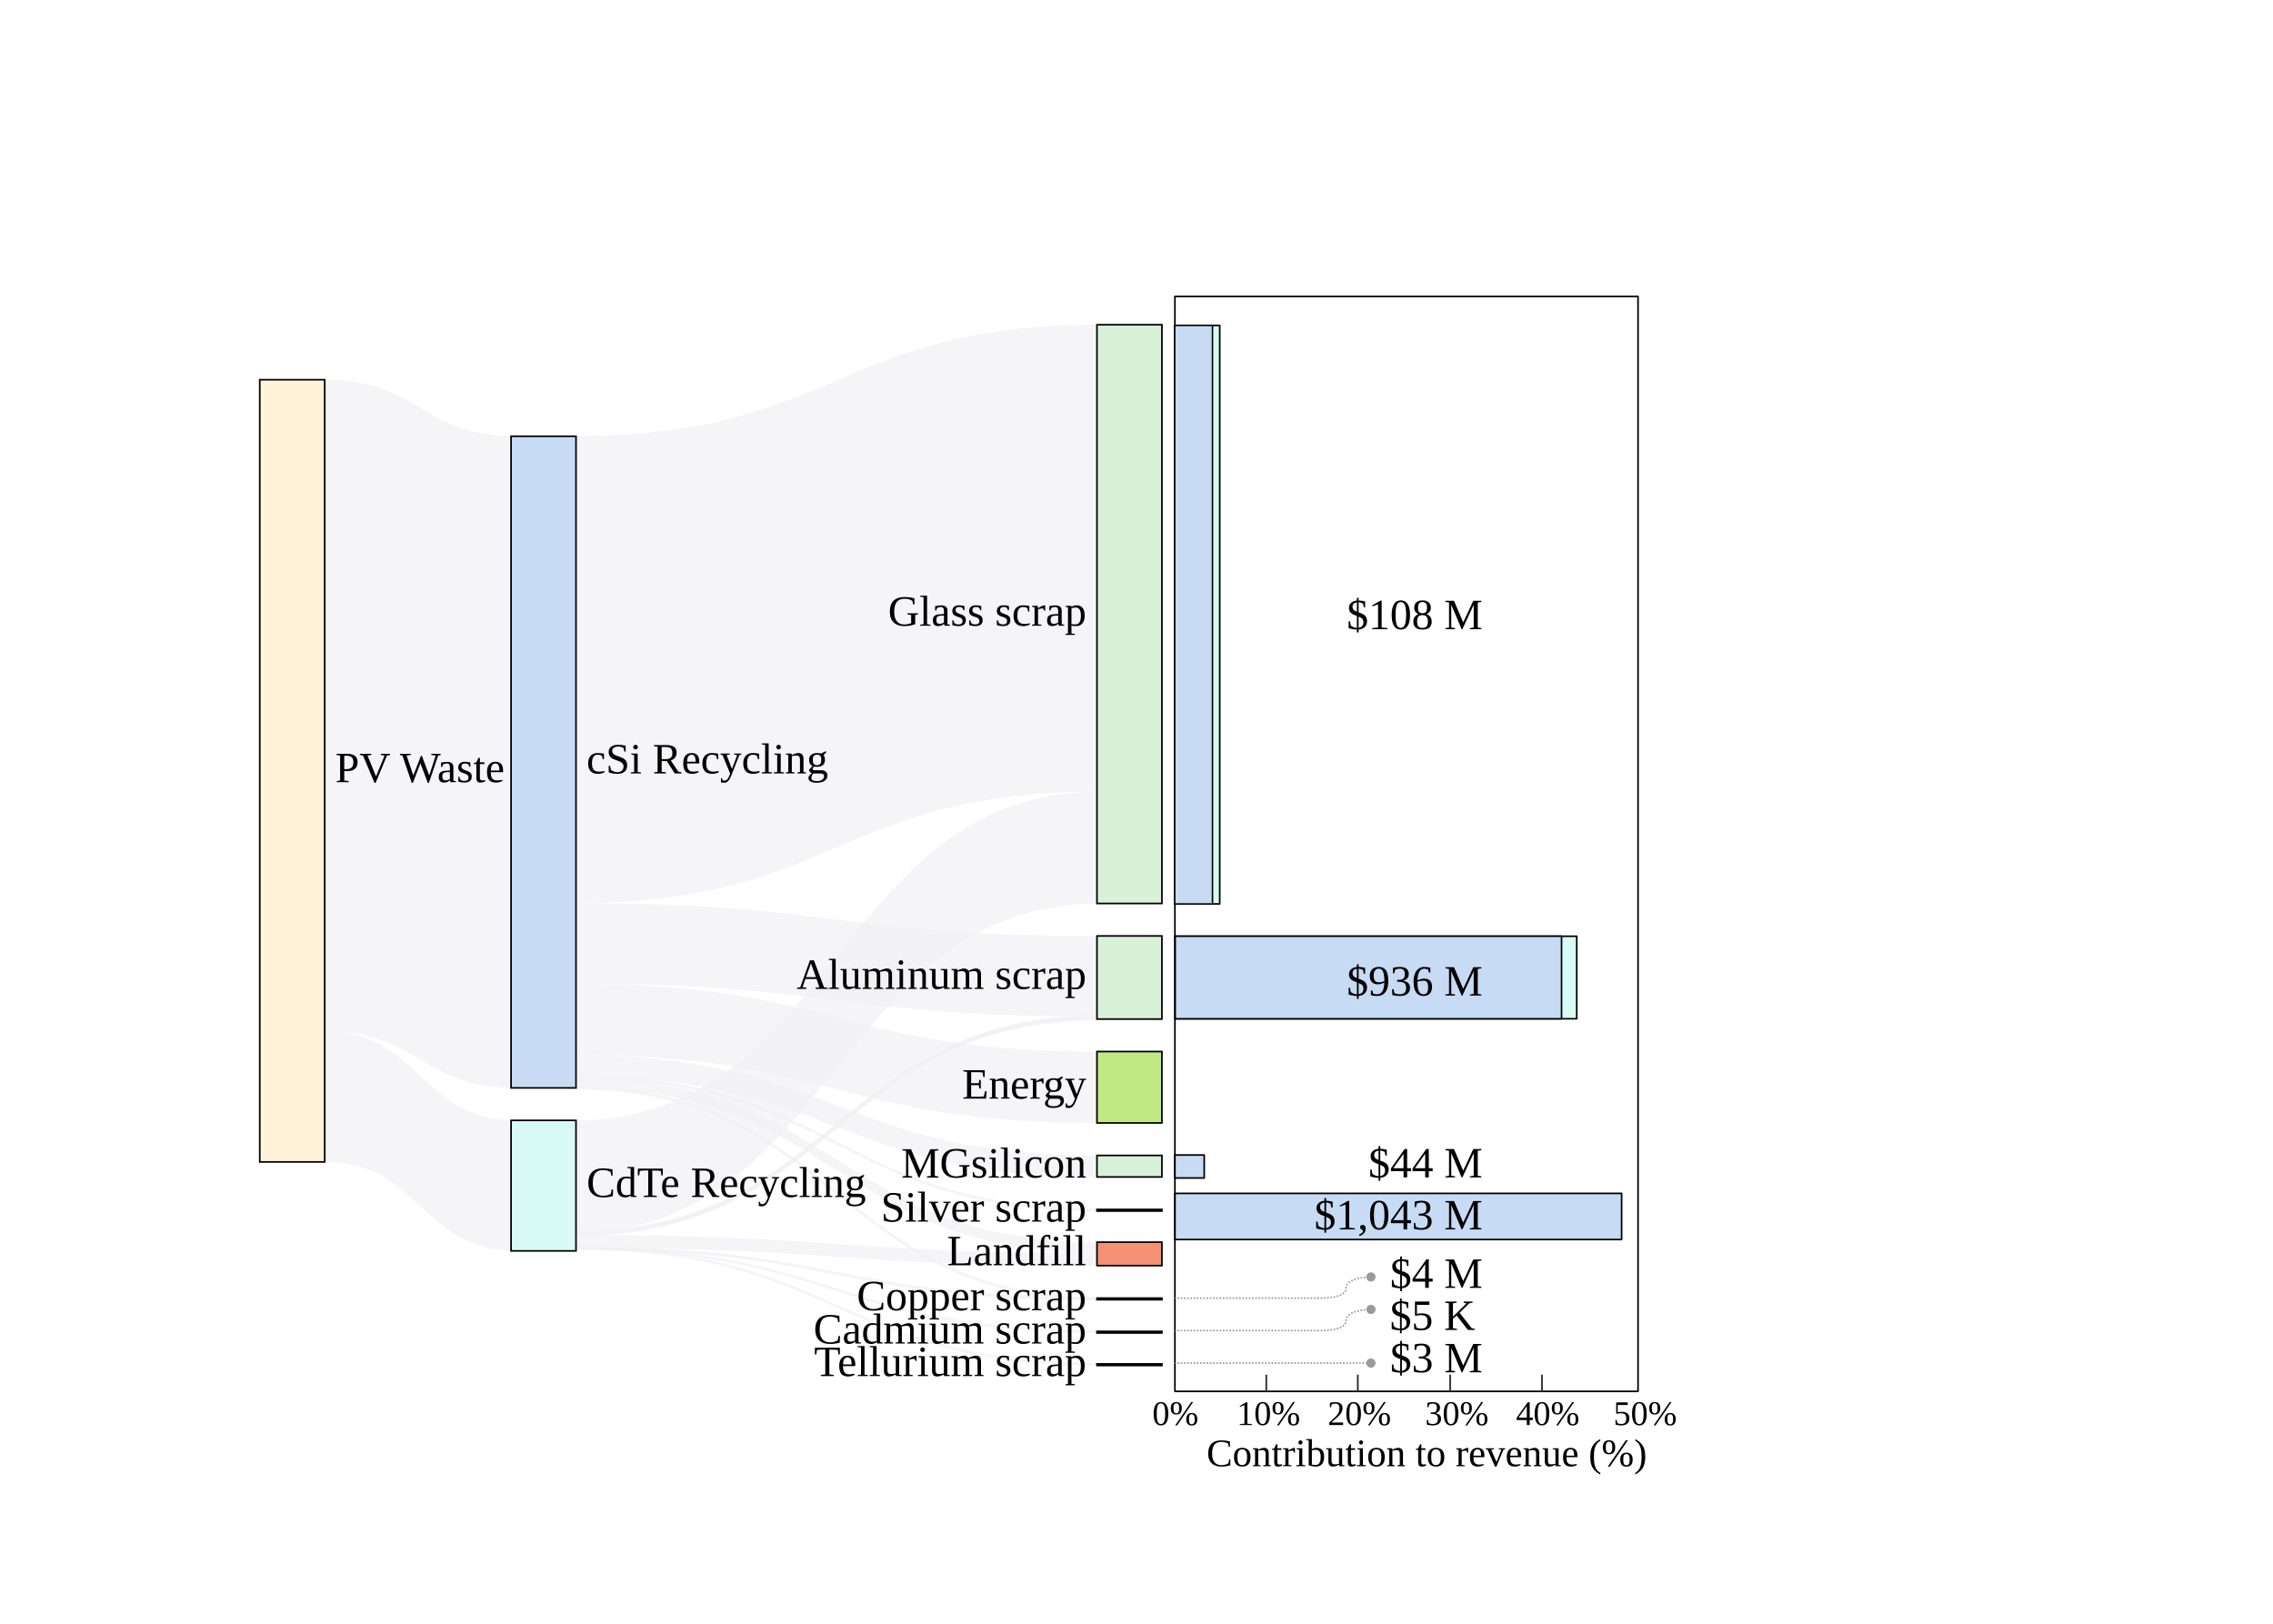
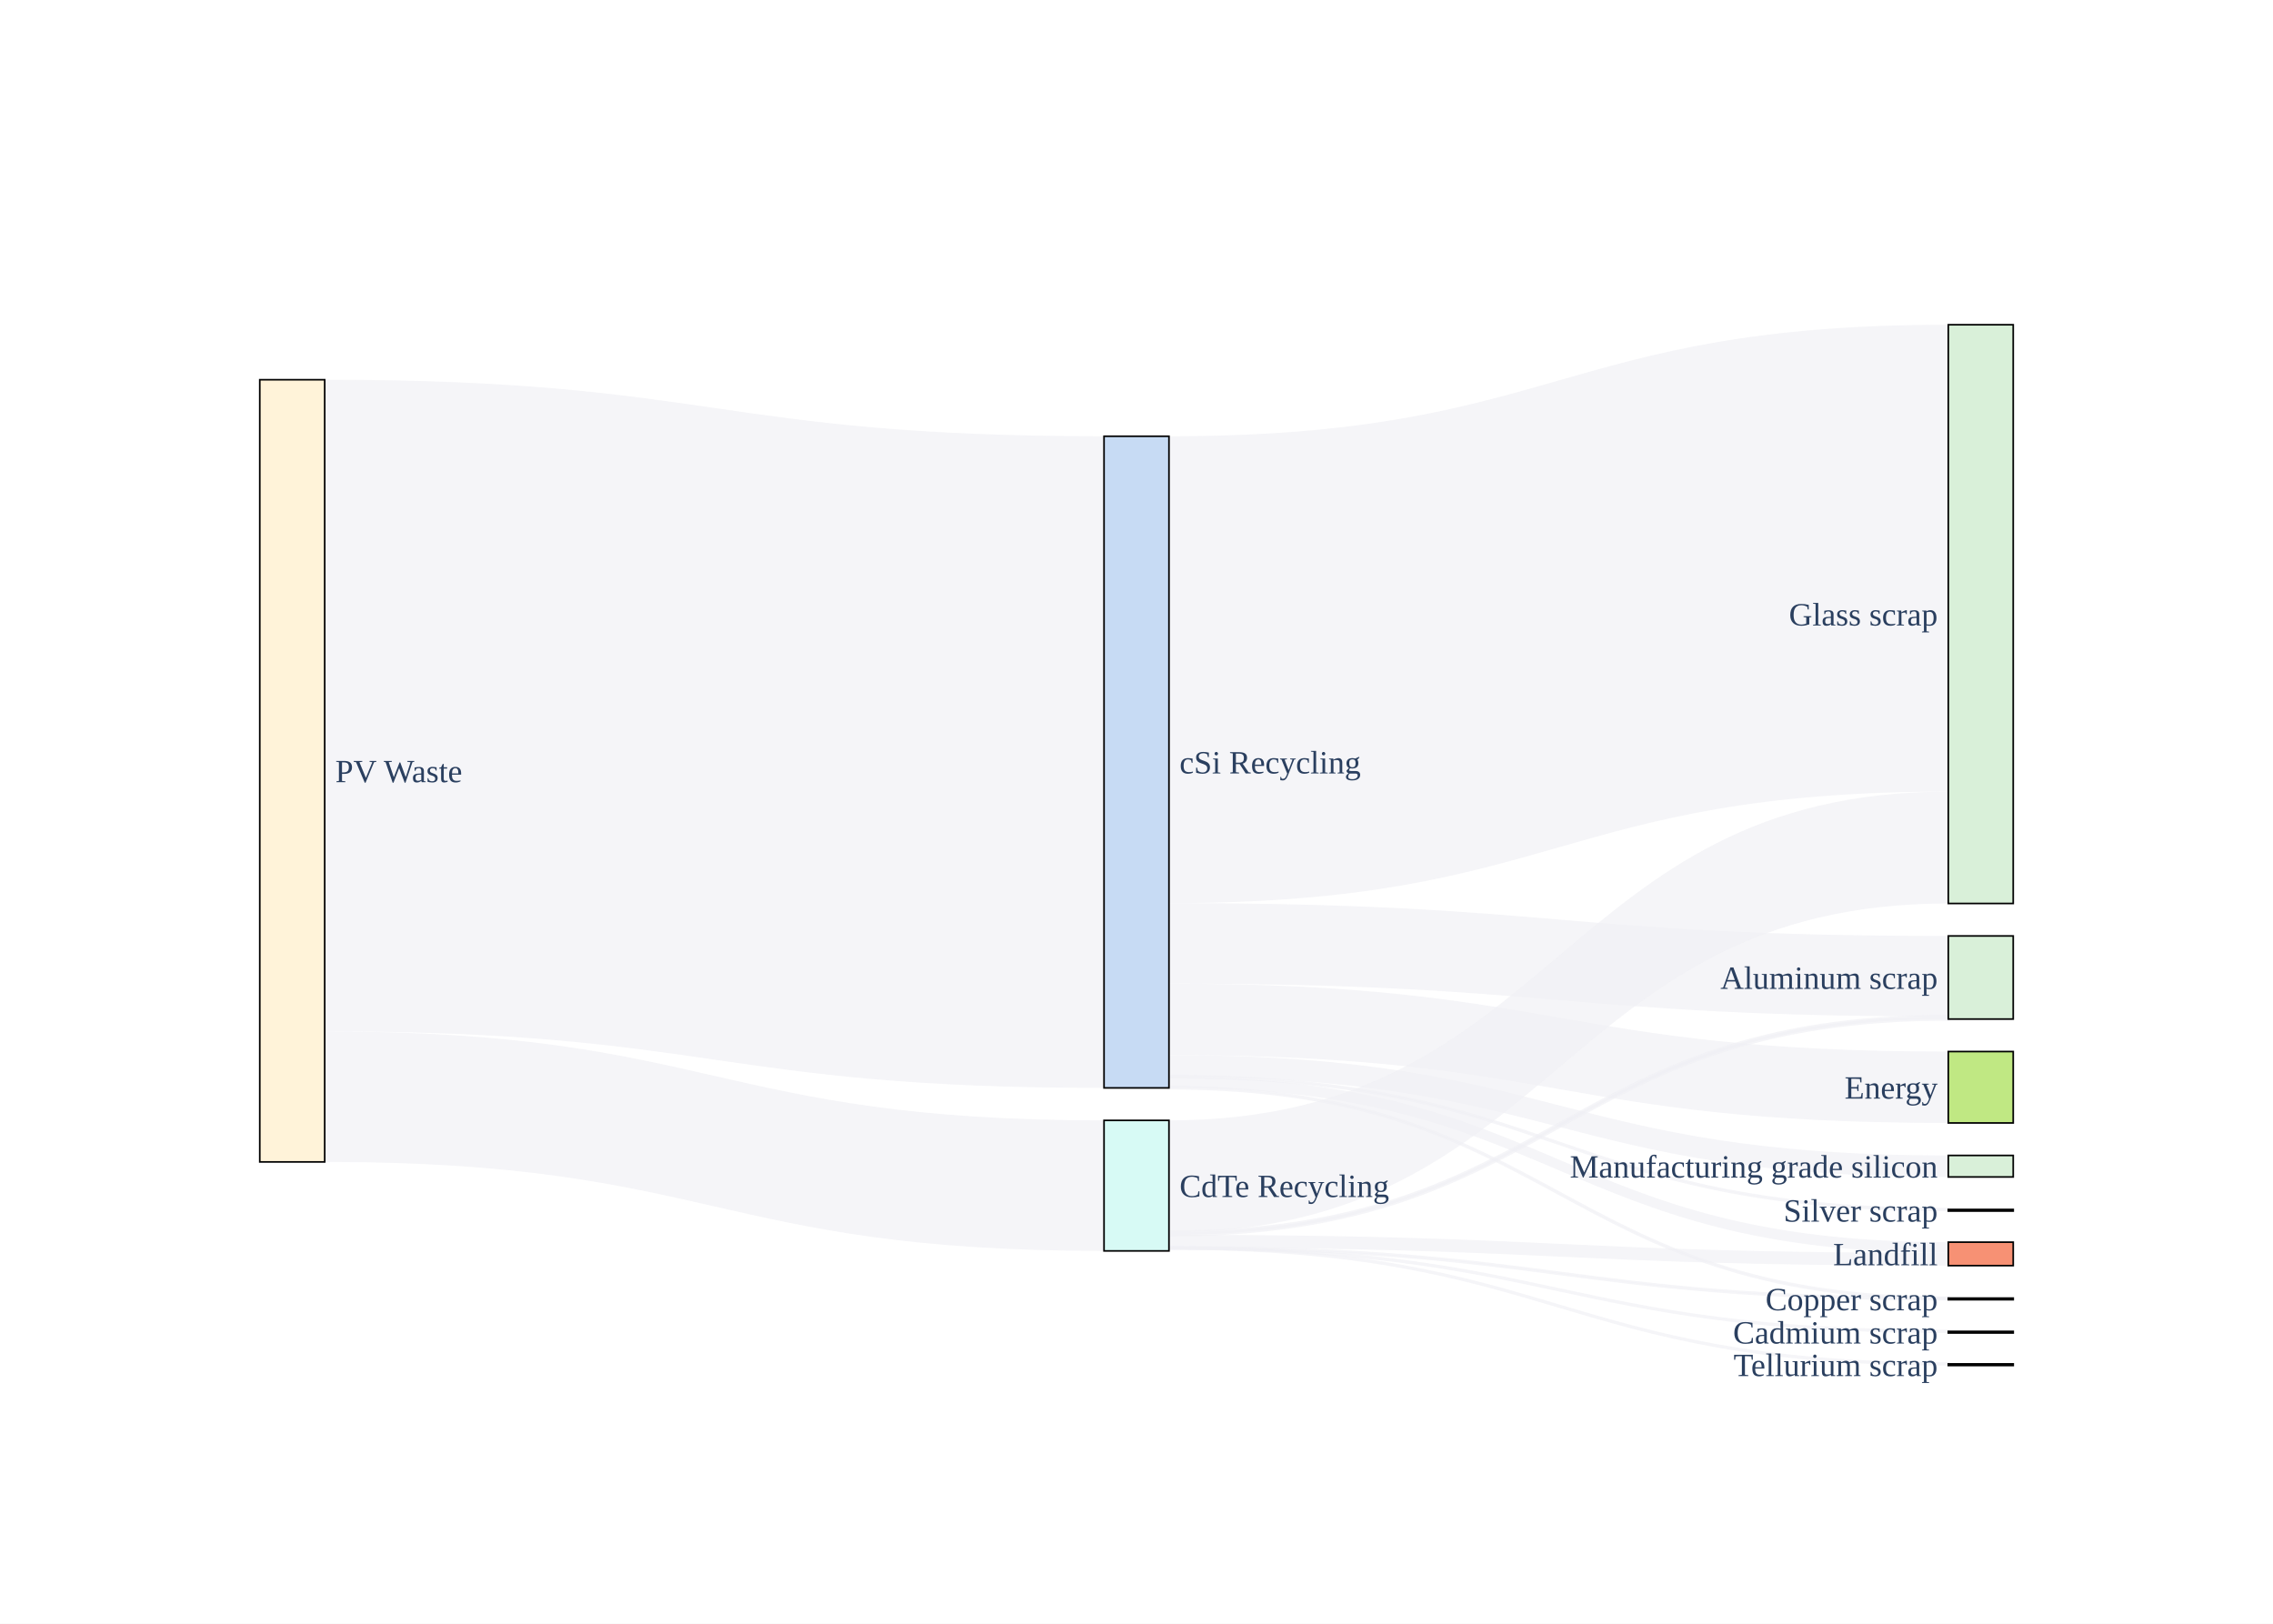
- <svg xmlns="http://www.w3.org/2000/svg" class="main-svg" width="700" height="500" style="" viewBox="0 0 700 500" version="1.1" id="svg1248" xml:space="preserve">
-   <defs id="defs-02e785">
-     <marker style="overflow:visible" id="marker20782" refX="0" refY="0" orient="auto" markerWidth="5.667" markerHeight="5.667" viewBox="0 0 5.667 5.667" preserveAspectRatio="xMidYMid">
-       <path transform="scale(0.5)" style="fill:context-stroke;fill-rule:evenodd;stroke:context-stroke;stroke-width:1pt" d="M 5,0 C 5,2.76 2.76,5 0,5 -2.76,5 -5,2.76 -5,0 c 0,-2.76 2.3,-5 5,-5 2.76,0 5,2.24 5,5 z" id="path20780" />
-     </marker>
-     <marker style="overflow:visible" id="marker20736" refX="0" refY="0" orient="auto" markerWidth="5.667" markerHeight="5.667" viewBox="0 0 5.667 5.667" preserveAspectRatio="xMidYMid">
-       <path transform="scale(0.5)" style="fill:context-stroke;fill-rule:evenodd;stroke:context-stroke;stroke-width:1pt" d="M 5,0 C 5,2.76 2.76,5 0,5 -2.76,5 -5,2.76 -5,0 c 0,-2.76 2.3,-5 5,-5 2.76,0 5,2.24 5,5 z" id="path20734" />
-     </marker>
-     <marker style="overflow:visible" id="Dot" refX="0" refY="0" orient="auto" markerWidth="5.667" markerHeight="5.667" viewBox="0 0 5.667 5.667" preserveAspectRatio="xMidYMid">
-       <path transform="scale(0.5)" style="fill:context-stroke;fill-rule:evenodd;stroke:context-stroke;stroke-width:1pt" d="M 5,0 C 5,2.76 2.76,5 0,5 -2.76,5 -5,2.76 -5,0 c 0,-2.76 2.3,-5 5,-5 2.76,0 5,2.24 5,5 z" id="Dot1" />
-     </marker>
-     <g class="clips" id="g1088" />
-     <g class="gradients" id="g1090" />
-     <g class="patterns" id="g1092" />
+ <svg xmlns="http://www.w3.org/2000/svg" class="main-svg" width="700" height="500" style="" viewBox="0 0 700 500">
+   <rect x="0" y="0" width="700" height="500" style="fill: rgb(255, 255, 255); fill-opacity: 1;" />
+   <defs id="defs-6593f3">
+     <g class="clips" />
+     <g class="gradients" />
+     <g class="patterns" />
  </defs>
-   <rect style="opacity:1;fill:#008000;fill-opacity:1;stroke:#000000;stroke-width:0.5;stroke-linejoin:round;stroke-miterlimit:10;stroke-dasharray:none;stroke-opacity:1;stop-color:#000000" id="rect10686" width="123.737" height="25.416" x="361.921" y="288.297" />
-   <g id="layer1" transform="translate(-61.39526,-37.40601)">
-     <rect x="61.395" y="37.406" width="700" height="500" style="fill:#ffffff;fill-opacity:1" id="rect1086" />
+   <g class="bglayer" />
+   <g class="layer-below">
+     <g class="imagelayer" />
+     <g class="shapelayer" />
  </g>
-   <g class="bglayer" id="g1095" />
-   <g class="layer-below" id="g1101">
-     <g class="imagelayer" id="g1097" />
-     <g class="shapelayer" id="g1099" />
+   <g class="cartesianlayer" />
+   <g class="polarlayer" />
+   <g class="smithlayer" />
+   <g class="ternarylayer" />
+   <g class="geolayer" />
+   <g class="funnelarealayer" />
+   <g class="pielayer" />
+   <g class="iciclelayer" />
+   <g class="treemaplayer" />
+   <g class="sunburstlayer" />
+   <g class="glimages" />
+   <g class="sankey" transform="translate(80,100)matrix(1 0 0 1 0 0)" style="box-sizing: content-box; position: absolute; left: 0px; shape-rendering: geometricprecision; pointer-events: none;">
+     <g class="sankey-links" style="fill: none;">
+       <path class="sankey-link" d="M20,16.932C140,16.932 140,34.333 260,34.333L260,235.001C140,235.001 140,217.6 20,217.6Z" style="stroke: rgb(68, 68, 68); stroke-opacity: 1; fill: rgb(240, 240, 245); fill-opacity: 0.65; stroke-width: 0; opacity: 1;" />
+       <path class="sankey-link" d="M20,217.6C140,217.6 140,245.001 260,245.001L260,285.194C140,285.194 140,257.793 20,257.793Z" style="stroke: rgb(68, 68, 68); stroke-opacity: 1; fill: rgb(240, 240, 245); fill-opacity: 0.65; stroke-width: 0; opacity: 1;" />
+       <path class="sankey-link" d="M280,34.333C400,34.333 400,-1.8474111129762605e-13 520,-1.8474111129762605e-13L520,143.766C400,143.766 400,178.099 280,178.099Z" style="stroke: rgb(68, 68, 68); stroke-opacity: 1; fill: rgb(240, 240, 245); fill-opacity: 0.65; stroke-width: 0; opacity: 1;" />
+       <path class="sankey-link" d="M280,224.89C400,224.89 400,255.794 520,255.794L520,262.425C400,262.425 400,231.52 280,231.52Z" style="stroke: rgb(68, 68, 68); stroke-opacity: 1; fill: rgb(240, 240, 245); fill-opacity: 0.65; stroke-width: 0; opacity: 1;" />
+       <path class="sankey-link" d="M280,234.889C400,234.889 400,299.724 520,299.724L520,299.837C400,299.837 400,235.001 280,235.001Z" style="stroke: rgb(240, 240, 245); stroke-opacity: 0.65; fill: rgb(240, 240, 245); fill-opacity: 0.65; stroke-width: 1; opacity: 1;" />
+       <path class="sankey-link" d="M280,231.52C400,231.52 400,272.425 520,272.425L520,272.5C400,272.5 400,231.596 280,231.596Z" style="stroke: rgb(240, 240, 245); stroke-opacity: 0.65; fill: rgb(240, 240, 245); fill-opacity: 0.65; stroke-width: 1; opacity: 1;" />
+       <path class="sankey-link" d="M280,178.099C400,178.099 400,188.208 520,188.208L520,213.006C400,213.006 400,202.897 280,202.897Z" style="stroke: rgb(68, 68, 68); stroke-opacity: 1; fill: rgb(240, 240, 245); fill-opacity: 0.65; stroke-width: 0; opacity: 1;" />
+       <path class="sankey-link" d="M280,231.596C400,231.596 400,282.5 520,282.5L520,285.793C400,285.793 400,234.889 280,234.889Z" style="stroke: rgb(68, 68, 68); stroke-opacity: 1; fill: rgb(240, 240, 245); fill-opacity: 0.65; stroke-width: 0; opacity: 1;" />
+       <path class="sankey-link" d="M280,202.897C400,202.897 400,223.802 520,223.802L520,245.794C400,245.794 400,224.89 280,224.89Z" style="stroke: rgb(68, 68, 68); stroke-opacity: 1; fill: rgb(240, 240, 245); fill-opacity: 0.65; stroke-width: 0; opacity: 1;" />
+       <path class="sankey-link" d="M280,245.001C400,245.001 400,143.766 520,143.766L520,178.208C400,178.208 400,279.443 280,279.443Z" style="stroke: rgb(68, 68, 68); stroke-opacity: 1; fill: rgb(240, 240, 245); fill-opacity: 0.65; stroke-width: 0; opacity: 1;" />
+       <path class="sankey-link" d="M280,284.17C400,284.17 400,299.837 520,299.837L520,299.969C400,299.969 400,284.302 280,284.302Z" style="stroke: rgb(240, 240, 245); stroke-opacity: 0.65; fill: rgb(240, 240, 245); fill-opacity: 0.65; stroke-width: 1; opacity: 1;" />
+       <path class="sankey-link" d="M280,284.302C400,284.302 400,309.969 520,309.969L520,309.983C400,309.983 400,284.316 280,284.316Z" style="stroke: rgb(240, 240, 245); stroke-opacity: 0.65; fill: rgb(240, 240, 245); fill-opacity: 0.65; stroke-width: 1; opacity: 1;" />
+       <path class="sankey-link" d="M280,284.316C400,284.316 400,319.983 520,319.983L520,320C400,320 400,284.333 280,284.333Z" style="stroke: rgb(240, 240, 245); stroke-opacity: 0.65; fill: rgb(240, 240, 245); fill-opacity: 0.65; stroke-width: 1; opacity: 1;" />
+       <path class="sankey-link" d="M280,279.443C400,279.443 400,213.006 520,213.006L520,213.802C400,213.802 400,280.239 280,280.239Z" style="stroke: rgb(240, 240, 245); stroke-opacity: 0.65; fill: rgb(240, 240, 245); fill-opacity: 0.65; stroke-width: 1; opacity: 1;" />
+       <path class="sankey-link" d="M280,280.239C400,280.239 400,285.793 520,285.793L520,289.724C400,289.724 400,284.17 280,284.17Z" style="stroke: rgb(68, 68, 68); stroke-opacity: 1; fill: rgb(240, 240, 245); fill-opacity: 0.65; stroke-width: 0; opacity: 1;" />
+     </g>
+     <g class="sankey-node-set" style="cursor: move;">
+       <g class="sankey-node" transform="translate(0.000,16.932)" style="opacity: 1;">
+         <rect class="node-rect" width="20" height="240.861" style="stroke-width: 0.5; stroke: rgb(0, 0, 0); stroke-opacity: 1; fill: rgb(255, 243, 217); fill-opacity: 1;" />
+         <text class="node-label" data-notex="1" x="0" y="0" text-anchor="start" transform="translate(23.25,123.9304)" style="cursor: default; font-family: 'Times New Roman'; font-size: 10px; fill: rgb(42, 63, 95); fill-opacity: 1; white-space: pre; text-shadow: white 1px 1px 1px, white -1px -1px 1px, white 1px -1px 1px, white -1px 1px 1px;">PV Waste</text>
+       </g>
+       <g class="sankey-node" transform="translate(260.000,34.333)" style="opacity: 1;">
+         <rect class="node-rect" width="20" height="200.668" style="stroke-width: 0.5; stroke: rgb(0, 0, 0); stroke-opacity: 1; fill: rgb(199, 219, 244); fill-opacity: 1;" />
+         <text class="node-label" data-notex="1" x="0" y="0" text-anchor="start" transform="translate(23.25,103.8341)" style="cursor: default; font-family: 'Times New Roman'; font-size: 10px; fill: rgb(42, 63, 95); fill-opacity: 1; white-space: pre; text-shadow: white 1px 1px 1px, white -1px -1px 1px, white 1px -1px 1px, white -1px 1px 1px;">cSi Recycling</text>
+       </g>
+       <g class="sankey-node" transform="translate(260.000,245.001)" style="opacity: 1;">
+         <rect class="node-rect" width="20" height="40.193" style="stroke-width: 0.5; stroke: rgb(0, 0, 0); stroke-opacity: 1; fill: rgb(215, 250, 245); fill-opacity: 1;" />
+         <text class="node-label" data-notex="1" x="0" y="0" text-anchor="start" transform="translate(23.25,23.59627)" style="cursor: default; font-family: 'Times New Roman'; font-size: 10px; fill: rgb(42, 63, 95); fill-opacity: 1; white-space: pre; text-shadow: white 1px 1px 1px, white -1px -1px 1px, white 1px -1px 1px, white -1px 1px 1px;">CdTe Recycling</text>
+       </g>
+       <g class="sankey-node" transform="translate(520.000,-0.000)" style="opacity: 1;">
+         <rect class="node-rect" width="20" height="178.208" style="stroke-width: 0.5; stroke: rgb(0, 0, 0); stroke-opacity: 1; fill: rgb(217, 240, 217); fill-opacity: 1;" />
+         <text class="node-label" data-notex="1" x="0" y="0" text-anchor="end" transform="translate(-3.25,92.60413)" style="cursor: default; font-family: 'Times New Roman'; font-size: 10px; fill: rgb(42, 63, 95); fill-opacity: 1; white-space: pre; text-shadow: white 1px 1px 1px, white -1px -1px 1px, white 1px -1px 1px, white -1px 1px 1px;">Glass scrap</text>
+       </g>
+       <g class="sankey-node" transform="translate(520.000,255.794)" style="opacity: 1;">
+         <rect class="node-rect" width="20" height="6.63" style="stroke-width: 0.5; stroke: rgb(0, 0, 0); stroke-opacity: 1; fill: rgb(217, 240, 217); fill-opacity: 1;" />
+         <text class="node-label" data-notex="1" x="0" y="0" text-anchor="end" transform="translate(-3.25,6.815164)" style="cursor: default; font-family: 'Times New Roman'; font-size: 10px; fill: rgb(42, 63, 95); fill-opacity: 1; white-space: pre; text-shadow: white 1px 1px 1px, white -1px -1px 1px, white 1px -1px 1px, white -1px 1px 1px;">Manufacturing grade silicon</text>
+       </g>
+       <g class="sankey-node" transform="translate(520.000,299.724)" style="opacity: 1;">
+         <rect class="node-rect" width="20" height="0.5" style="stroke-width: 0.5; stroke: rgb(0, 0, 0); stroke-opacity: 1; fill: rgb(217, 240, 217); fill-opacity: 1;" />
+         <text class="node-label" data-notex="1" x="0" y="0" text-anchor="end" transform="translate(-3.25,3.75)" style="cursor: default; font-family: 'Times New Roman'; font-size: 10px; fill: rgb(42, 63, 95); fill-opacity: 1; white-space: pre; text-shadow: white 1px 1px 1px, white -1px -1px 1px, white 1px -1px 1px, white -1px 1px 1px;">Copper scrap</text>
+       </g>
+       <g class="sankey-node" transform="translate(520.000,272.425)" style="opacity: 1;">
+         <rect class="node-rect" width="20" height="0.5" style="stroke-width: 0.5; stroke: rgb(0, 0, 0); stroke-opacity: 1; fill: rgb(217, 240, 217); fill-opacity: 1;" />
+         <text class="node-label" data-notex="1" x="0" y="0" text-anchor="end" transform="translate(-3.25,3.75)" style="cursor: default; font-family: 'Times New Roman'; font-size: 10px; fill: rgb(42, 63, 95); fill-opacity: 1; white-space: pre; text-shadow: white 1px 1px 1px, white -1px -1px 1px, white 1px -1px 1px, white -1px 1px 1px;">Silver scrap</text>
+       </g>
+       <g class="sankey-node" transform="translate(520.000,309.969)" style="opacity: 1;">
+         <rect class="node-rect" width="20" height="0.5" style="stroke-width: 0.5; stroke: rgb(0, 0, 0); stroke-opacity: 1; fill: rgb(217, 240, 217); fill-opacity: 1;" />
+         <text class="node-label" data-notex="1" x="0" y="0" text-anchor="end" transform="translate(-3.25,3.75)" style="cursor: default; font-family: 'Times New Roman'; font-size: 10px; fill: rgb(42, 63, 95); fill-opacity: 1; white-space: pre; text-shadow: white 1px 1px 1px, white -1px -1px 1px, white 1px -1px 1px, white -1px 1px 1px;">Cadmium scrap</text>
+       </g>
+       <g class="sankey-node" transform="translate(520.000,319.983)" style="opacity: 1;">
+         <rect class="node-rect" width="20" height="0.5" style="stroke-width: 0.5; stroke: rgb(0, 0, 0); stroke-opacity: 1; fill: rgb(217, 240, 217); fill-opacity: 1;" />
+         <text class="node-label" data-notex="1" x="0" y="0" text-anchor="end" transform="translate(-3.25,3.75)" style="cursor: default; font-family: 'Times New Roman'; font-size: 10px; fill: rgb(42, 63, 95); fill-opacity: 1; white-space: pre; text-shadow: white 1px 1px 1px, white -1px -1px 1px, white 1px -1px 1px, white -1px 1px 1px;">Tellurium scrap</text>
+       </g>
+       <g class="sankey-node" transform="translate(520.000,188.208)" style="opacity: 1;">
+         <rect class="node-rect" width="20" height="25.593" style="stroke-width: 0.5; stroke: rgb(0, 0, 0); stroke-opacity: 1; fill: rgb(217, 240, 217); fill-opacity: 1;" />
+         <text class="node-label" data-notex="1" x="0" y="0" text-anchor="end" transform="translate(-3.25,16.29668)" style="cursor: default; font-family: 'Times New Roman'; font-size: 10px; fill: rgb(42, 63, 95); fill-opacity: 1; white-space: pre; text-shadow: white 1px 1px 1px, white -1px -1px 1px, white 1px -1px 1px, white -1px 1px 1px;">Aluminum scrap</text>
+       </g>
+       <g class="sankey-node" transform="translate(520.000,282.500)" style="opacity: 1;">
+         <rect class="node-rect" width="20" height="7.224" style="stroke-width: 0.5; stroke: rgb(0, 0, 0); stroke-opacity: 1; fill: rgb(247, 145, 116); fill-opacity: 1;" />
+         <text class="node-label" data-notex="1" x="0" y="0" text-anchor="end" transform="translate(-3.25,7.111995)" style="cursor: default; font-family: 'Times New Roman'; font-size: 10px; fill: rgb(42, 63, 95); fill-opacity: 1; white-space: pre; text-shadow: white 1px 1px 1px, white -1px -1px 1px, white 1px -1px 1px, white -1px 1px 1px;">Landfill</text>
+       </g>
+       <g class="sankey-node" transform="translate(520.000,223.802)" style="opacity: 1;">
+         <rect class="node-rect" width="20" height="21.993" style="stroke-width: 0.5; stroke: rgb(0, 0, 0); stroke-opacity: 1; fill: rgb(192, 232, 131); fill-opacity: 1;" />
+         <text class="node-label" data-notex="1" x="0" y="0" text-anchor="end" transform="translate(-3.25,14.49634)" style="cursor: default; font-family: 'Times New Roman'; font-size: 10px; fill: rgb(42, 63, 95); fill-opacity: 1; white-space: pre; text-shadow: white 1px 1px 1px, white -1px -1px 1px, white 1px -1px 1px, white -1px 1px 1px;">Energy</text>
+       </g>
+     </g>
  </g>
-   <g class="cartesianlayer" id="g1103" />
-   <g class="polarlayer" id="g1105" />
-   <g class="smithlayer" id="g1107" />
-   <g class="ternarylayer" id="g1109" />
-   <g class="geolayer" id="g1111" />
-   <g class="funnelarealayer" id="g1113" />
-   <g class="pielayer" id="g1115" />
-   <g class="iciclelayer" id="g1117" />
-   <g class="treemaplayer" id="g1119" />
-   <g class="sunburstlayer" id="g1121" />
-   <g class="glimages" id="g1123" />
-   <path class="sankey-link" d="m 100,116.932 c 29.474,0 29.474,17.401 58.949,17.401 v 200.668 c -29.474,0 -29.474,-17.401 -58.949,-17.401 z" style="fill:#f0f0f5;fill-opacity:0.65;stroke:#444444;stroke-width:0;stroke-opacity:1" id="path1125" />
-   <path class="sankey-link" d="m 100,317.6 c 29.474,0 29.474,27.401 58.949,27.401 v 40.193 c -29.474,0 -29.474,-27.401 -58.949,-27.401 z" style="fill:#f0f0f5;fill-opacity:0.65;stroke:#444444;stroke-width:0;stroke-opacity:1" id="path1127" />
-   <path class="sankey-link" d="m 176.663,134.283 c 81.028,0 81.028,-34.347 162.055,-34.347 V 243.76 c -81.028,0 -81.028,34.347 -162.055,34.347 z" style="fill:#f0f0f5;fill-opacity:0.65;stroke:#444444;stroke-width:0;stroke-opacity:1" id="path1129" />
-   <path class="sankey-link" d="m 176.663,324.915 c 81.028,0 81.028,30.917 162.055,30.917 v 6.633 c -81.028,0 -81.028,-30.917 -162.055,-30.917 z" style="fill:#f0f0f5;fill-opacity:0.65;stroke:#444444;stroke-width:0;stroke-opacity:1" id="path1131" />
-   <path class="sankey-link" d="m 176.663,334.918 c 81.028,0 81.028,64.861 162.055,64.861 v 0.113 c -81.028,0 -81.028,-64.861 -162.055,-64.861 z" style="fill:#f0f0f5;fill-opacity:0.65;stroke:#f0f0f5;stroke-width:0.822;stroke-opacity:0.65" id="path1133" />
-   <path class="sankey-link" d="m 176.663,331.548 c 81.028,0 81.028,40.921 162.055,40.921 v 0.076 c -81.028,0 -81.028,-40.921 -162.055,-40.921 z" style="fill:#f0f0f5;fill-opacity:0.65;stroke:#f0f0f5;stroke-width:0.822;stroke-opacity:0.65" id="path1135" />
-   <path class="sankey-link" d="m 176.663,278.106 c 81.028,0 81.028,10.113 162.055,10.113 v 24.808 c -81.028,0 -81.028,-10.113 -162.055,-10.113 z" style="fill:#f0f0f5;fill-opacity:0.65;stroke:#444444;stroke-width:0;stroke-opacity:1" id="path1137" />
-   <path class="sankey-link" d="m 176.663,331.624 c 81.028,0 81.028,50.925 162.055,50.925 v 3.294 c -81.028,0 -81.028,-50.925 -162.055,-50.925 z" style="fill:#f0f0f5;fill-opacity:0.65;stroke:#444444;stroke-width:0;stroke-opacity:1" id="path1139" />
-   <path class="sankey-link" d="m 176.663,302.914 c 81.028,0 81.028,20.913 162.055,20.913 v 22.001 c -81.028,0 -81.028,-20.913 -162.055,-20.913 z" style="fill:#f0f0f5;fill-opacity:0.65;stroke:#444444;stroke-width:0;stroke-opacity:1" id="path1141" />
-   <path class="sankey-link" d="m 176.663,345.035 c 81.028,0 81.028,-101.275 162.055,-101.275 v 34.456 c -81.028,0 -81.028,101.275 -162.055,101.275 z" style="fill:#f0f0f5;fill-opacity:0.65;stroke:#444444;stroke-width:0;stroke-opacity:1" id="path1143" />
-   <path class="sankey-link" d="m 176.663,384.219 c 81.028,0 81.028,15.673 162.055,15.673 v 0.132 c -81.028,0 -81.028,-15.673 -162.055,-15.673 z" style="fill:#f0f0f5;fill-opacity:0.65;stroke:#f0f0f5;stroke-width:0.822;stroke-opacity:0.65" id="path1145" />
-   <path class="sankey-link" d="m 176.663,384.351 c 81.028,0 81.028,25.677 162.055,25.677 v 0.014 c -81.028,0 -81.028,-25.677 -162.055,-25.677 z" style="fill:#f0f0f5;fill-opacity:0.65;stroke:#f0f0f5;stroke-width:0.822;stroke-opacity:0.65" id="path1147" />
-   <path class="sankey-link" d="m 176.663,384.365 c 81.028,0 81.028,35.681 162.055,35.681 v 0.017 c -81.028,0 -81.028,-35.681 -162.055,-35.681 z" style="fill:#f0f0f5;fill-opacity:0.65;stroke:#f0f0f5;stroke-width:0.822;stroke-opacity:0.65" id="path1149" />
-   <path class="sankey-link" d="m 176.663,379.49 c 81.028,0 81.028,-66.463 162.055,-66.463 v 0.796 c -81.028,0 -81.028,66.463 -162.055,66.463 z" style="fill:#f0f0f5;fill-opacity:0.65;stroke:#f0f0f5;stroke-width:0.822;stroke-opacity:0.65" id="path1151" />
-   <path class="sankey-link" d="m 176.663,380.286 c 81.028,0 81.028,5.557 162.055,5.557 v 3.933 c -81.028,0 -81.028,-5.557 -162.055,-5.557 z" style="fill:#f0f0f5;fill-opacity:0.65;stroke:#444444;stroke-width:0;stroke-opacity:1" id="path1153" />
-   <rect class="node-rect" width="20" height="240.861" style="fill:#fff3d9;fill-opacity:1;stroke:#000000;stroke-width:0.5;stroke-opacity:1" id="rect1157" x="80" y="116.932" />
-   <text class="node-label" data-notex="1" x="103.25" y="240.862" text-anchor="start" style="font-size:13.333px;font-family:'Times New Roman';white-space:pre;fill:#000000;fill-opacity:1" id="text1159">PV Waste</text>
-   <rect class="node-rect" width="20" height="200.668" style="fill:#c7dbf4;fill-opacity:1;stroke:#000000;stroke-width:0.5;stroke-opacity:1" id="rect1163" x="157.388" y="134.333" />
-   <text class="node-label" data-notex="1" x="180.638" y="238.167" text-anchor="start" style="font-size:13.333px;font-family:'Times New Roman';white-space:pre;fill:#000000;fill-opacity:1" id="text1165">cSi Recycling</text>
-   <rect class="node-rect" width="20" height="40.193" style="fill:#d7faf5;fill-opacity:1;stroke:#000000;stroke-width:0.5;stroke-opacity:1" id="rect1169" x="157.388" y="345.001" />
-   <text class="node-label" data-notex="1" x="180.638" y="368.597" text-anchor="start" style="font-size:13.333px;font-family:'Times New Roman';white-space:pre;fill:#000000;fill-opacity:1" id="text1171">CdTe Recycling</text>
-   <rect class="node-rect" width="20" height="178.208" style="fill:#d9f0d9;fill-opacity:1;stroke:#000000;stroke-width:0.5;stroke-opacity:1" id="rect1175" x="337.826" y="100" />
-   <text class="node-label" data-notex="1" x="334.576" y="192.669" text-anchor="end" style="font-size:13.333px;font-family:'Times New Roman';white-space:pre;fill:#000000;fill-opacity:1" id="text1177">Glass scrap</text>
-   <rect class="node-rect" width="20" height="6.63" style="fill:#d9f0d9;fill-opacity:1;stroke:#000000;stroke-width:0.5;stroke-opacity:1" id="rect1181" x="337.826" y="355.794" />
-   <text class="node-label" data-notex="1" x="334.576" y="362.609" text-anchor="end" style="font-size:13.333px;font-family:'Times New Roman';white-space:pre;fill:#000000;fill-opacity:1" id="text1183">MGsilicon</text>
-   <rect class="node-rect" width="20" height="0.5" style="fill:#d9f0d9;fill-opacity:1;stroke:#000000;stroke-width:0.5;stroke-opacity:1" id="rect1187" x="337.826" y="399.724" />
-   <text class="node-label" data-notex="1" x="334.576" y="403.474" text-anchor="end" style="font-size:13.333px;font-family:'Times New Roman';white-space:pre;fill:#000000;fill-opacity:1" id="text1189">Copper scrap</text>
-   <rect class="node-rect" width="20" height="0.5" style="fill:#d9f0d9;fill-opacity:1;stroke:#000000;stroke-width:0.5;stroke-opacity:1" id="rect1193" x="337.826" y="372.425" />
-   <text class="node-label" data-notex="1" x="334.576" y="376.175" text-anchor="end" style="font-size:13.333px;font-family:'Times New Roman';white-space:pre;fill:#000000;fill-opacity:1" id="text1195">Silver scrap</text>
-   <rect class="node-rect" width="20" height="0.5" style="fill:#d9f0d9;fill-opacity:1;stroke:#000000;stroke-width:0.5;stroke-opacity:1" id="rect1199" x="337.826" y="409.969" />
-   <text class="node-label" data-notex="1" x="334.576" y="413.719" text-anchor="end" style="font-size:13.333px;font-family:'Times New Roman';white-space:pre;fill:#000000;fill-opacity:1" id="text1201">Cadmium scrap</text>
-   <rect class="node-rect" width="20" height="0.5" style="fill:#d9f0d9;fill-opacity:1;stroke:#000000;stroke-width:0.5;stroke-opacity:1" id="rect1205" x="337.826" y="419.983" />
-   <text class="node-label" data-notex="1" x="334.576" y="423.733" text-anchor="end" style="font-size:13.333px;font-family:'Times New Roman';white-space:pre;fill:#000000;fill-opacity:1" id="text1207">Tellurium scrap</text>
-   <rect class="node-rect" width="20" height="25.593" style="fill:#d9f0d9;fill-opacity:1;stroke:#000000;stroke-width:0.5;stroke-opacity:1" id="rect1211" x="337.826" y="288.208" />
-   <text class="node-label" data-notex="1" x="334.576" y="304.505" text-anchor="end" style="font-size:13.333px;font-family:'Times New Roman';white-space:pre;fill:#000000;fill-opacity:1" id="text1213">Aluminum scrap</text>
-   <rect class="node-rect" width="20" height="7.224" style="fill:#f79174;fill-opacity:1;stroke:#000000;stroke-width:0.5;stroke-opacity:1" id="rect1217" x="337.826" y="382.5" />
-   <text class="node-label" data-notex="1" x="334.576" y="389.612" text-anchor="end" style="font-size:13.333px;font-family:'Times New Roman';white-space:pre;fill:#000000;fill-opacity:1" id="text1219">Landfill</text>
-   <rect class="node-rect" width="20" height="21.993" style="fill:#c0e883;fill-opacity:1;stroke:#000000;stroke-width:0.5;stroke-opacity:1" id="rect1223" x="337.826" y="323.802" />
-   <text class="node-label" data-notex="1" x="334.576" y="338.298" text-anchor="end" style="font-size:13.333px;font-family:'Times New Roman';white-space:pre;fill:#000000;fill-opacity:1" id="text1225">Energy</text>
-   <defs id="topdefs-02e785">
-     <g class="clips" id="g1233" />
+   <defs id="topdefs-6593f3">
+     <g class="clips" />
  </defs>
-   <g class="layer-above" id="g1240">
-     <g class="imagelayer" id="g1236" />
-     <g class="shapelayer" id="g1238" />
+   <g class="layer-above">
+     <g class="imagelayer" />
+     <g class="shapelayer" />
  </g>
-   <g class="infolayer" id="g1246">
-     <g class="g-gtitle" id="g1242" />
-     <g class="first-render" id="g1244" />
+   <g class="infolayer">
+     <g class="g-gtitle" />
+     <g class="first-render" />
  </g>
-   <rect style="fill:none;fill-opacity:1;stroke:#000000;stroke-width:0.5;stroke-linejoin:round;stroke-miterlimit:10;stroke-dasharray:none;stroke-opacity:1;stop-color:#000000" id="rect5261" width="142.622" height="337.159" x="361.832" y="91.287" ry="0" />
-   <text xml:space="preserve" style="font-size:10.667px;font-family:'Times New Roman';-inkscape-font-specification:'Times New Roman, ';opacity:1;fill:none;fill-opacity:1;stroke:#000000;stroke-width:0.5;stroke-linejoin:round;stroke-miterlimit:10;stroke-dasharray:none;stroke-opacity:1;stop-color:#000000" x="354.87" y="438.823" id="text8042">
-     <tspan id="tspan8040" x="354.87" y="438.823" style="fill:#000000;stroke:none;font-size:10.667px">0%</tspan>
-   </text>
-   <text xml:space="preserve" style="font-size:10.667px;font-family:'Times New Roman';-inkscape-font-specification:'Times New Roman, ';opacity:1;fill:none;fill-opacity:1;stroke:#000000;stroke-width:0.5;stroke-linejoin:round;stroke-miterlimit:10;stroke-dasharray:none;stroke-opacity:1;stop-color:#000000" x="380.87" y="438.823" id="text8096">
-     <tspan id="tspan8094" x="380.87" y="438.823" style="fill:#000000;stroke:none;font-size:10.667px">10%</tspan>
-   </text>
-   <text xml:space="preserve" style="font-size:10.667px;font-family:'Times New Roman';-inkscape-font-specification:'Times New Roman, ';opacity:1;fill:none;fill-opacity:1;stroke:#000000;stroke-width:0.5;stroke-linejoin:round;stroke-miterlimit:10;stroke-dasharray:none;stroke-opacity:1;stop-color:#000000" x="408.87" y="438.823" id="text8100">
-     <tspan id="tspan8098" x="408.87" y="438.823" style="fill:#000000;stroke:none;font-size:10.667px">20%</tspan>
-   </text>
-   <text xml:space="preserve" style="font-size:10.667px;font-family:'Times New Roman';-inkscape-font-specification:'Times New Roman, ';opacity:1;fill:none;fill-opacity:1;stroke:#000000;stroke-width:0.5;stroke-linejoin:round;stroke-miterlimit:10;stroke-dasharray:none;stroke-opacity:1;stop-color:#000000" x="438.87" y="438.823" id="text8104">
-     <tspan id="tspan8102" x="438.87" y="438.823" style="fill:#000000;stroke:none;font-size:10.667px">30%</tspan>
-   </text>
-   <text xml:space="preserve" style="font-size:10.667px;font-family:'Times New Roman';-inkscape-font-specification:'Times New Roman, ';opacity:1;fill:none;fill-opacity:1;stroke:#000000;stroke-width:0.5;stroke-linejoin:round;stroke-miterlimit:10;stroke-dasharray:none;stroke-opacity:1;stop-color:#000000" x="466.87" y="438.823" id="text8108">
-     <tspan id="tspan8106" x="466.87" y="438.823" style="fill:#000000;stroke:none;font-size:10.667px">40%</tspan>
-   </text>
-   <text xml:space="preserve" style="font-size:10.667px;font-family:'Times New Roman';-inkscape-font-specification:'Times New Roman, ';opacity:1;fill:none;fill-opacity:1;stroke:#000000;stroke-width:0.5;stroke-linejoin:round;stroke-miterlimit:10;stroke-dasharray:none;stroke-opacity:1;stop-color:#000000" x="496.87" y="438.823" id="text8112">
-     <tspan id="tspan8110" x="496.87" y="438.823" style="fill:#000000;stroke:none;font-size:10.667px">50%</tspan>
-   </text>
-   <text xml:space="preserve" style="font-size:12px;font-family:'Times New Roman';-inkscape-font-specification:'Times New Roman, ';opacity:1;fill:none;fill-opacity:1;stroke:#000000;stroke-width:0.5;stroke-linejoin:round;stroke-miterlimit:10;stroke-dasharray:none;stroke-opacity:1;stop-color:#000000" x="371.569" y="451.483" id="text8116">
-     <tspan id="tspan8114" x="371.569" y="451.483" style="font-size:12px;fill:#000000;stroke:none">Contribution to revenue (%)</tspan>
-   </text>
-   <path style="opacity:1;fill:#222222;fill-opacity:1;stroke:#222222;stroke-width:0.5;stroke-linejoin:round;stroke-miterlimit:10;stroke-dasharray:none;stroke-opacity:1;stop-color:#000000" d="m 389.965,428.696 v -5.386" id="path8172" />
-   <path style="opacity:1;fill:#222222;fill-opacity:1;stroke:#222222;stroke-width:0.5;stroke-linejoin:round;stroke-miterlimit:10;stroke-dasharray:none;stroke-opacity:1;stop-color:#000000" d="m 418.155,428.696 v -5.386" id="path8450" />
-   <path style="opacity:1;fill:#222222;fill-opacity:1;stroke:#222222;stroke-width:0.5;stroke-linejoin:round;stroke-miterlimit:10;stroke-dasharray:none;stroke-opacity:1;stop-color:#000000" d="m 446.597,428.696 v -5.386" id="path8452" />
-   <path style="opacity:1;fill:#222222;fill-opacity:1;stroke:#222222;stroke-width:0.5;stroke-linejoin:round;stroke-miterlimit:10;stroke-dasharray:none;stroke-opacity:1;stop-color:#000000" d="m 474.869,428.696 v -5.386" id="path8454" />
-   <rect style="opacity:1;fill:#c7dbf4;fill-opacity:1;stroke:#000000;stroke-width:0.5;stroke-linejoin:round;stroke-miterlimit:10;stroke-dasharray:none;stroke-opacity:1;stop-color:#000000" id="rect10688" width="137.55" height="14.207" x="361.852" y="367.475" />
-   <rect style="opacity:1;fill:#d7faf5;fill-opacity:1;stroke:#000000;stroke-width:0.5;stroke-linejoin:round;stroke-miterlimit:10;stroke-dasharray:none;stroke-opacity:1;stop-color:#000000" id="rect11175" width="13.838" height="178.118" x="361.79" y="100.221" />
-   <rect style="opacity:1;fill:#d7faf5;fill-opacity:1;stroke:#000000;stroke-width:0.5;stroke-linejoin:round;stroke-miterlimit:10;stroke-dasharray:none;stroke-opacity:1;stop-color:#000000" id="rect11915" width="123.664" height="25.416" x="361.921" y="288.297" />
-   <rect style="opacity:1;fill:#c7dbf4;fill-opacity:1;stroke:#000000;stroke-width:0.49;stroke-linejoin:round;stroke-miterlimit:10;stroke-dasharray:none;stroke-opacity:1;stop-color:#000000" id="rect13852" width="118.986" height="25.425" x="361.916" y="288.292" />
-   <rect style="opacity:1;fill:#c7dbf4;fill-opacity:1;stroke:#000000;stroke-width:0.459;stroke-linejoin:round;stroke-miterlimit:10;stroke-dasharray:none;stroke-opacity:1;stop-color:#000000" id="rect13854" width="11.635" height="178.16" x="361.769" y="100.201" />
-   <text class="node-label" data-notex="1" x="459.938" y="378.569" text-anchor="end" style="font-size:13.333px;font-family:'Times New Roman';white-space:pre;fill:#000000;fill-opacity:1" id="text14526">$1,043 M </text>
-   <text class="node-label" data-notex="1" x="459.938" y="306.569" text-anchor="end" style="font-size:13.333px;font-family:'Times New Roman';white-space:pre;fill:#000000;fill-opacity:1" id="text17534">$936 M </text>
-   <text class="node-label" data-notex="1" x="459.938" y="193.743" text-anchor="end" style="font-size:13.333px;font-family:'Times New Roman';white-space:pre;fill:#000000;fill-opacity:1" id="text18262">$108 M </text>
-   <text class="node-label" data-notex="1" x="459.938" y="362.569" text-anchor="end" style="font-size:13.333px;font-family:'Times New Roman';white-space:pre;fill:#000000;fill-opacity:1" id="text18264">$44 M </text>
-   <rect style="opacity:1;fill:#c7dbf4;fill-opacity:1;stroke:#000000;stroke-width:0.5;stroke-linejoin:round;stroke-miterlimit:10;stroke-dasharray:none;stroke-opacity:1;stop-color:#000000" id="rect18278" width="9.028" height="7.075" x="361.828" y="355.662" />
-   <text class="node-label" data-notex="1" x="459.938" y="422.569" text-anchor="end" style="font-size:13.333px;font-family:'Times New Roman';white-space:pre;fill:#000000;fill-opacity:1" id="text19006">$3 M </text>
-   <text class="node-label" data-notex="1" x="457.654" y="409.531" text-anchor="end" style="font-size:13.333px;font-family:'Times New Roman';white-space:pre;fill:#000000;fill-opacity:1" id="text19008">$5 K </text>
-   <text class="node-label" data-notex="1" x="459.938" y="396.569" text-anchor="end" style="font-size:13.333px;font-family:'Times New Roman';white-space:pre;fill:#000000;fill-opacity:1" id="text19010">$4 M </text>
-   <path style="opacity:0.66;fill:#999999;fill-opacity:1;stroke:#666666;stroke-width:0.5;stroke-linejoin:round;stroke-miterlimit:10;stroke-dasharray:0.5,0.5;stroke-dashoffset:0;stroke-opacity:1;marker-end:url(#marker20782);stop-color:#000000" d="m 361.582,419.733 h 60.611" id="path19066" />
-   <path style="opacity:0.66;fill:#999999;fill-opacity:1;stroke:#666666;stroke-width:0.5;stroke-linejoin:round;stroke-miterlimit:10;stroke-dasharray:0.5, 0.5;stroke-dashoffset:0;stroke-opacity:1;stop-color:#000000" d="m 361.582,409.733 h 44.127" id="path19122" />
-   <path style="opacity:0.66;fill:#999999;fill-opacity:1;stroke:#666666;stroke-width:0.5;stroke-linejoin:round;stroke-miterlimit:10;stroke-dasharray:0.5, 0.5;stroke-dashoffset:0;stroke-opacity:1;stop-color:#000000" d="m 361.582,399.733 h 44.127" id="path19124" />
-   <path style="opacity:1;fill:none;fill-opacity:1;stroke:#9a9a9a;stroke-width:0.5;stroke-linejoin:round;stroke-miterlimit:10;stroke-dasharray:0.5, 0.5;stroke-dashoffset:0;stroke-opacity:1;stop-color:#000000;marker-end:url(#Dot)" d="m 405.709,399.733 c 0,0 8.813,0.419 8.813,-3.05 0,-3.469 7.681,-3.469 7.681,-3.469" id="path19906" />
-   <path style="opacity:1;fill:none;fill-opacity:1;stroke:#9a9a9a;stroke-width:0.5;stroke-linejoin:round;stroke-miterlimit:10;stroke-dasharray:0.5, 0.5;stroke-dashoffset:0;stroke-opacity:1;stop-color:#000000;marker-end:url(#marker20736)" d="m 405.709,409.733 c 0,0 8.813,0.419 8.813,-3.05 0,-3.469 7.681,-3.469 7.681,-3.469" id="path20514" />
</svg>
